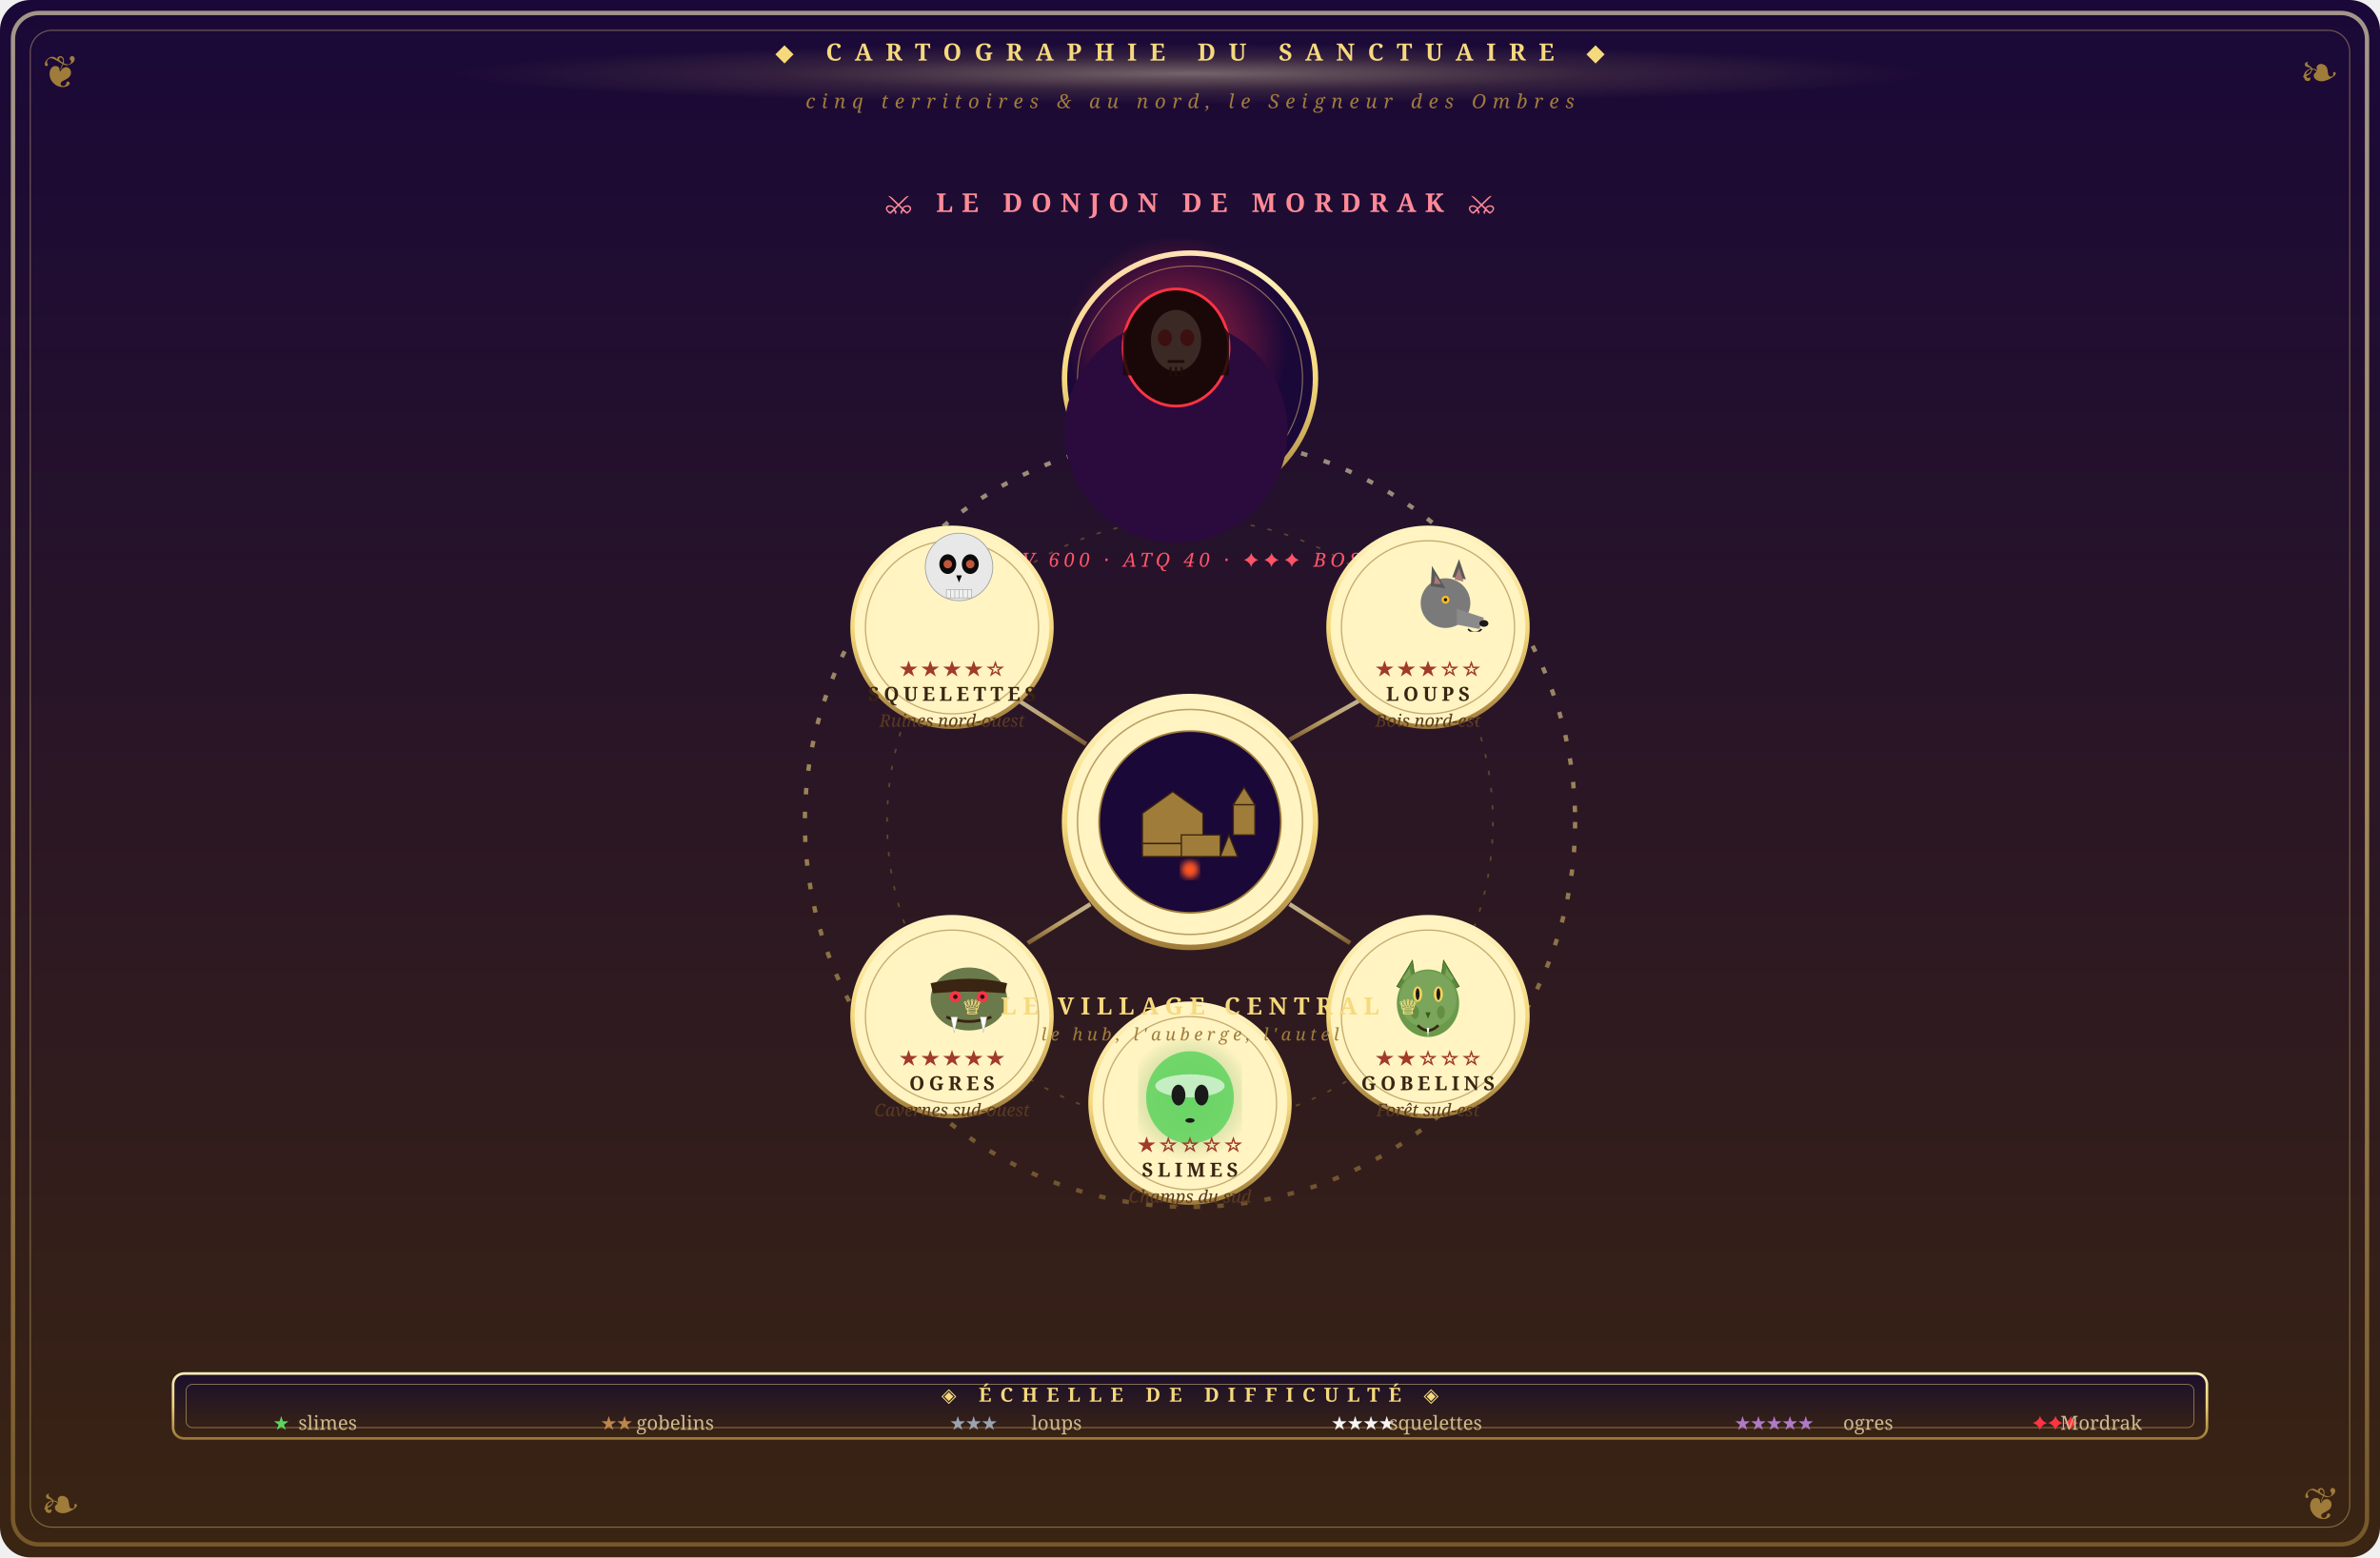
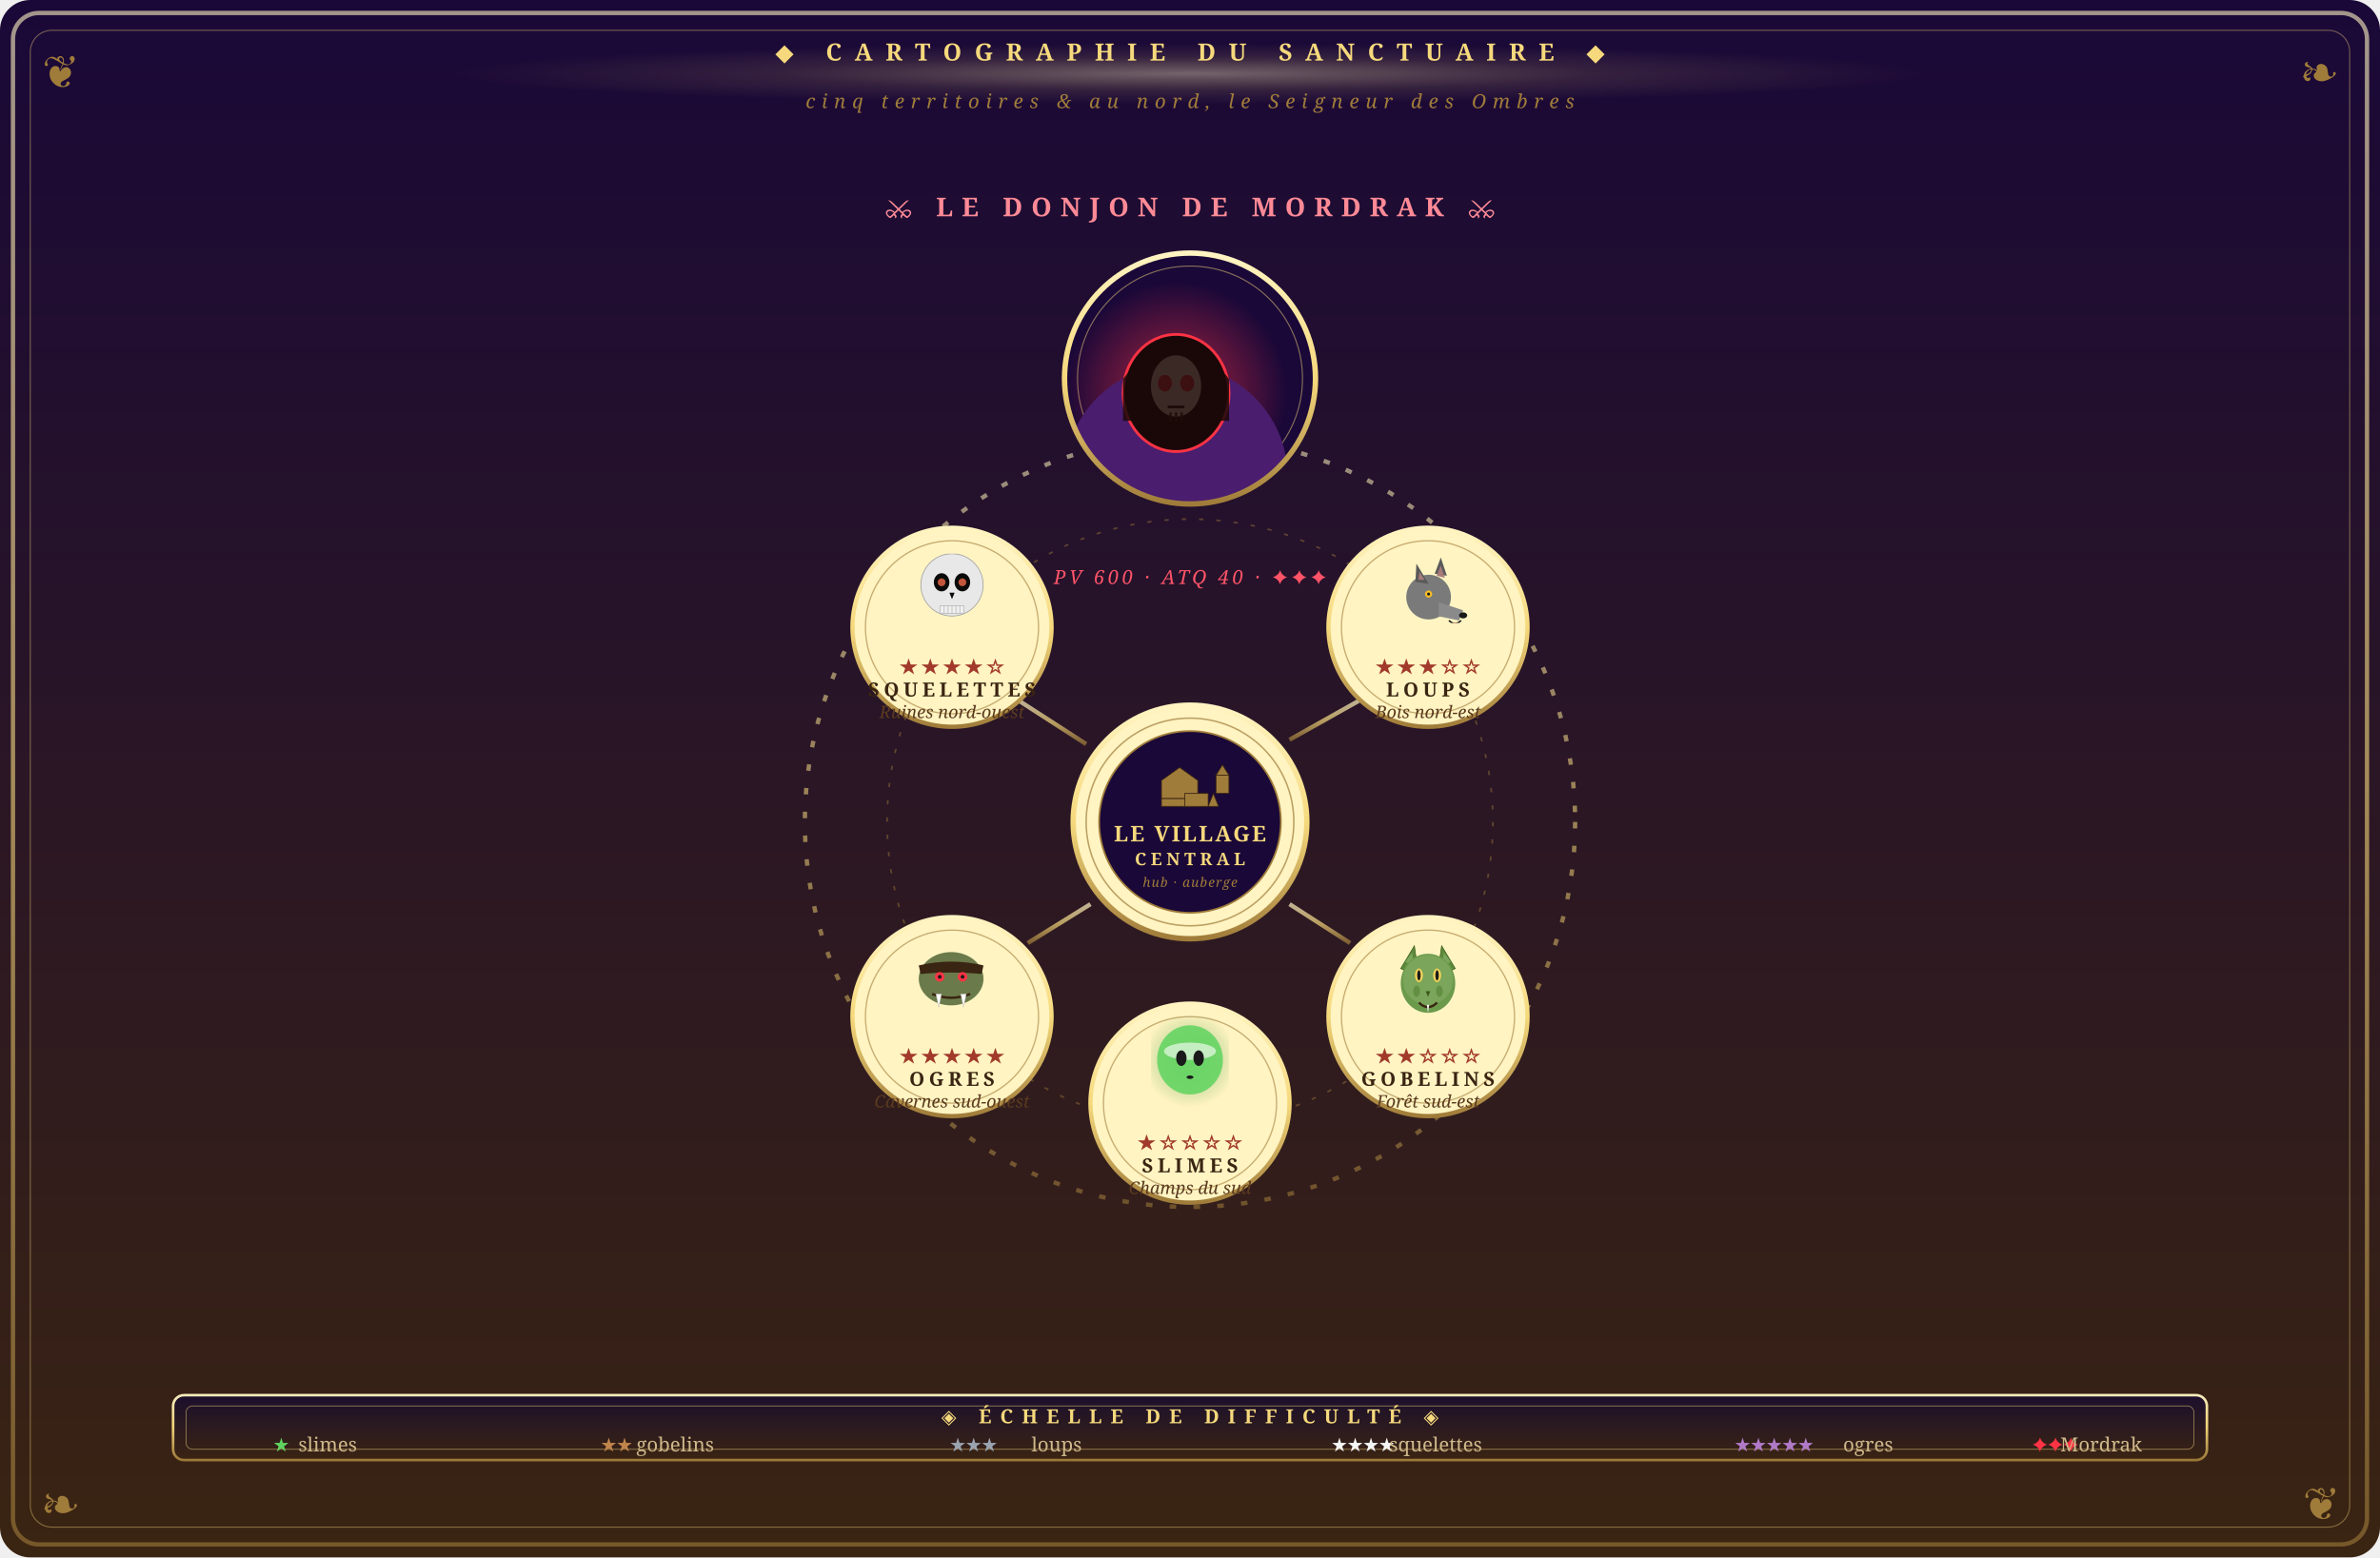
<svg xmlns="http://www.w3.org/2000/svg" viewBox="0 0 1100 720" preserveAspectRatio="xMidYMid meet" role="img" aria-label="Carte du monde d'Eldoria — cinq territoires et le donjon de Mordrak, reliés au Village central">
  <defs>
    <linearGradient id="cmGold" x1="0" y1="0" x2="0" y2="1">
      <stop offset="0%" stop-color="#fff4c2" />
      <stop offset="50%" stop-color="#f6d97c" />
      <stop offset="100%" stop-color="#a07c3a" />
    </linearGradient>
    <linearGradient id="cmParch" x1="0" y1="0" x2="0" y2="1">
      <stop offset="0%" stop-color="#1a0838" />
      <stop offset="100%" stop-color="#3a2412" />
    </linearGradient>
    <linearGradient id="cmDark" x1="0" y1="0" x2="0" y2="1">
      <stop offset="0%" stop-color="#1a0e2e" />
      <stop offset="100%" stop-color="#3a2412" />
    </linearGradient>
    <radialGradient id="cmCenterGlow" cx="0.5" cy="0.5" r="0.5">
      <stop offset="0%" stop-color="#fff4c2" stop-opacity="0.85" />
      <stop offset="55%" stop-color="#f6d97c" stop-opacity="0.25" />
      <stop offset="100%" stop-color="#f6d97c" stop-opacity="0" />
    </radialGradient>
    <radialGradient id="cmBossAura" cx="0.5" cy="0.5" r="0.5">
      <stop offset="0%" stop-color="#ff3344" stop-opacity="0.65" />
      <stop offset="100%" stop-color="#ff3344" stop-opacity="0" />
    </radialGradient>
    <radialGradient id="cmSlimeGlow" cx="0.5" cy="0.5" r="0.5">
      <stop offset="0%" stop-color="#5fd35f" />
      <stop offset="100%" stop-color="#3a8a3a" stop-opacity="0" />
    </radialGradient>
    <filter id="cmBlur">
      <feGaussianBlur stdDeviation="1.4" />
    </filter>
+     <clipPath id="cmClipMordrak">
+       <circle r="58" />
+     </clipPath>
    <symbol id="artSlime" viewBox="-15 50 90 110">
      <circle cx="30" cy="100" r="55" fill="url(#cmSlimeGlow)" opacity="0.6">
        <animate attributeName="r" values="50;60;50" dur="2s" repeatCount="indefinite" />
      </circle>
      <ellipse cx="30" cy="100" rx="38" ry="40" fill="#5fd35f" opacity="0.85" />
      <ellipse cx="30" cy="90" rx="30" ry="10" fill="#fff" opacity="0.6" />
      <ellipse cx="20" cy="98" rx="6" ry="9" fill="#1a1a1a" />
      <ellipse cx="40" cy="98" rx="6" ry="9" fill="#1a1a1a" />
      <ellipse cx="30" cy="120" rx="4" ry="2" fill="#1a1a1a" />
    </symbol>
    <symbol id="artGoblin" viewBox="-10 22 80 80">
      <polygon points="6,52 18,32 22,60" fill="#5a8a3a" stroke="#3a5a1a" stroke-width="0.6" />
      <polygon points="54,52 42,32 38,60" fill="#5a8a3a" stroke="#3a5a1a" stroke-width="0.6" />
      <polygon points="10,46 16,38 18,52" fill="#7aa55a" />
      <polygon points="50,46 44,38 42,52" fill="#7aa55a" />
      <ellipse cx="30" cy="65" rx="24" ry="26" fill="#6a9a4a" />
      <ellipse cx="30" cy="62" rx="22" ry="22" fill="#7aa55a" />
      <ellipse cx="20" cy="72" rx="3" ry="5" fill="#4a7a2a" opacity="0.5" />
      <ellipse cx="40" cy="72" rx="3" ry="5" fill="#4a7a2a" opacity="0.5" />
      <ellipse cx="22" cy="58" rx="3.5" ry="6" fill="#f4d35a" />
      <ellipse cx="22" cy="58" rx="1.5" ry="4.5" fill="#1a1a1a" />
      <ellipse cx="38" cy="58" rx="3.5" ry="6" fill="#f4d35a" />
      <ellipse cx="38" cy="58" rx="1.5" ry="4.5" fill="#1a1a1a" />
      <polygon points="28,72 32,72 30,77" fill="#3a5a1a" />
      <path d="M22,82 Q30,90 38,82" fill="none" stroke="#3a2412" stroke-width="2" />
      <polygon points="29,84 31,84 30,91" fill="#fff" />
    </symbol>
    <symbol id="artLoup" viewBox="-5 30 115 80">
      <ellipse cx="68" cy="85" rx="22" ry="22" fill="#7a7a7a" />
      <polygon points="55,70 56,52 68,72" fill="#5a5a5a" />
      <polygon points="58,68 59,60 64,68" fill="#a87a7a" />
      <polygon points="74,62 80,46 86,64" fill="#5a5a5a" />
      <polygon points="76,64 80,54 84,66" fill="#a87a7a" />
      <polygon points="78,90 102,98 98,108 78,104" fill="#8a8a8a" />
      <ellipse cx="102" cy="103" rx="4" ry="3" fill="#1a1a1a" />
      <path d="M88,108 Q94,114 100,108" fill="none" stroke="#1a1a1a" stroke-width="1.5" />
      <path d="M92,110 Q94,114 96,110" fill="#c2563a" opacity="0.7" />
      <circle cx="68" cy="82" r="3.5" fill="#fbbf24">
        <animate attributeName="opacity" values="0.6;1;0.6" dur="1.6s" repeatCount="indefinite" />
      </circle>
      <circle cx="68" cy="82" r="1.5" fill="#1a1a1a" />
    </symbol>
    <symbol id="artSquelette" viewBox="-10 28 80 60">
      <ellipse cx="35" cy="52" rx="24" ry="24" fill="#e8e8e8" stroke="#a0a0a0" stroke-width="0.6" />
      <ellipse cx="27" cy="50" rx="6" ry="7" fill="#0a0a0a" />
      <ellipse cx="43" cy="50" rx="6" ry="7" fill="#0a0a0a" />
      <circle cx="27" cy="50" r="3" fill="#c2563a">
        <animate attributeName="opacity" values="0.5;1;0.5" dur="1.4s" repeatCount="indefinite" />
      </circle>
      <circle cx="43" cy="50" r="3" fill="#c2563a">
        <animate attributeName="opacity" values="0.5;1;0.5" dur="1.4s" begin="0.3s" repeatCount="indefinite" />
      </circle>
      <polygon points="33,58 37,58 35,63" fill="#0a0a0a" />
      <rect x="26" y="68" width="18" height="6" fill="#f0f0f0" stroke="#a0a0a0" stroke-width="0.4" />
      <line x1="29" y1="68" x2="29" y2="74" stroke="#a0a0a0" stroke-width="0.4" />
      <line x1="32" y1="68" x2="32" y2="74" stroke="#a0a0a0" stroke-width="0.4" />
      <line x1="35" y1="68" x2="35" y2="74" stroke="#a0a0a0" stroke-width="0.4" />
      <line x1="38" y1="68" x2="38" y2="74" stroke="#a0a0a0" stroke-width="0.4" />
      <line x1="41" y1="68" x2="41" y2="74" stroke="#a0a0a0" stroke-width="0.4" />
    </symbol>
    <symbol id="artOgre" viewBox="-15 18 100 100">
      <ellipse cx="50" cy="60" rx="34" ry="28" fill="#6a7a4a" />
      <path d="M16,46 Q50,38 84,46 L82,55 Q50,52 18,55 Z" fill="#3a2412" />
      <circle cx="38" cy="58" r="5" fill="#ff3344">
        <animate attributeName="opacity" values="0.5;1;0.5" dur="1.2s" repeatCount="indefinite" />
      </circle>
      <circle cx="62" cy="58" r="5" fill="#ff3344">
        <animate attributeName="opacity" values="0.5;1;0.5" dur="1.2s" begin="0.3s" repeatCount="indefinite" />
      </circle>
      <circle cx="38" cy="58" r="2" fill="#1a1a1a" />
      <circle cx="62" cy="58" r="2" fill="#1a1a1a" />
      <path d="M30,76 Q50,84 70,76" fill="none" stroke="#3a2412" stroke-width="2.5" />
      <polygon points="34,76 40,76 37,90" fill="#fff" stroke="#a0a0a0" stroke-width="0.3" />
      <polygon points="60,76 66,76 63,90" fill="#fff" stroke="#a0a0a0" stroke-width="0.3" />
    </symbol>
    <symbol id="artMordrak" viewBox="20 0 180 220">
      <circle cx="100" cy="80" r="80" fill="url(#cmBossAura)">
        <animate attributeName="r" values="70;88;70" dur="2.2s" repeatCount="indefinite" />
        <animate attributeName="opacity" values="0.5;1;0.5" dur="2.2s" repeatCount="indefinite" />
      </circle>
-       <ellipse cx="100" cy="140" rx="80" ry="80" fill="#2b0a3d" />
+       <ellipse cx="100" cy="140" rx="80" ry="80" fill="#4a1d6e" />
      <ellipse cx="100" cy="80" rx="38" ry="42" fill="#1a0808" />
      <ellipse cx="100" cy="80" rx="38" ry="42" fill="none" stroke="#ff3344" stroke-width="2" />
      <ellipse cx="100" cy="75" rx="18" ry="22" fill="#f5e6c8" />
      <ellipse cx="92" cy="73" rx="5" ry="6" fill="#ff3344">
        <animate attributeName="opacity" values="0.5;1;0.5" dur="1.1s" repeatCount="indefinite" />
      </ellipse>
      <ellipse cx="108" cy="73" rx="5" ry="6" fill="#ff3344">
        <animate attributeName="opacity" values="0.5;1;0.5" dur="1.1s" begin="0.3s" repeatCount="indefinite" />
      </ellipse>
      <path d="M94,90 L106,90" stroke="#3a2412" stroke-width="2" />
      <path d="M96,94 L96,100 M100,94 L100,100 M104,94 L104,100" stroke="#3a2412" stroke-width="1.5" />
      <path d="M62,70 Q100,20 138,70 L138,100 L62,100 Z" fill="#1a0808" opacity="0.85" />
    </symbol>
  </defs>
  <rect width="1100" height="720" rx="14" fill="url(#cmParch)" />
  <rect x="6" y="6" width="1088" height="708" fill="none" stroke="url(#cmGold)" stroke-width="2" opacity="0.6" rx="12" />
  <rect x="14" y="14" width="1072" height="692" fill="none" stroke="#f6d97c" stroke-width="0.5" opacity="0.4" rx="10" />
  <text x="20" y="40" font-family="Georgia, serif" font-size="20" fill="#a07c3a">❦</text>
  <text x="1080" y="40" font-family="Georgia, serif" font-size="20" fill="#a07c3a" text-anchor="end">❧</text>
  <text x="20" y="702" font-family="Georgia, serif" font-size="20" fill="#a07c3a">❧</text>
  <text x="1080" y="702" font-family="Georgia, serif" font-size="20" fill="#a07c3a" text-anchor="end">❦</text>
  <g transform="translate(550 28)" text-anchor="middle">
    <ellipse cx="0" cy="6" rx="340" ry="14" fill="url(#cmCenterGlow)" opacity="0.45" />
    <text font-family="Georgia, serif" font-size="11" fill="#f6d97c" letter-spacing="6" font-weight="bold">◆  CARTOGRAPHIE DU SANCTUAIRE  ◆</text>
  </g>
  <text x="550" y="50" text-anchor="middle" font-family="Georgia, serif" font-size="9" fill="#a07c3a" font-style="italic" letter-spacing="3">cinq territoires &amp; au nord, le Seigneur des Ombres</text>
  <g transform="translate(550 380)">
    <g>
      <circle r="178" fill="none" stroke="url(#cmGold)" stroke-width="2" stroke-dasharray="3 8" opacity="0.55" />
      <animateTransform attributeName="transform" type="rotate" values="0;360" dur="48s" repeatCount="indefinite" />
    </g>
    <g>
      <circle r="140" fill="none" stroke="#a07c3a" stroke-width="0.8" stroke-dasharray="2 6" opacity="0.45" />
      <animateTransform attributeName="transform" type="rotate" values="360;0" dur="72s" repeatCount="indefinite" />
    </g>
  </g>
  <g transform="translate(550 175)">
-     <circle r="58" fill="#1a0838" stroke="url(#cmGold)" stroke-width="2.5" />
+     <circle r="58" fill="#1a0838" />
    <circle r="52" fill="none" stroke="#f6d97c" stroke-width="0.5" opacity="0.5" />
-     <use href="#artMordrak" x="-58" y="-66" width="116" height="142" />
-   </g>
-   <text x="550" y="98" text-anchor="middle" font-family="Georgia, serif" font-size="12" font-weight="bold" fill="#ff8a96" letter-spacing="4">⚔  LE DONJON DE MORDRAK  ⚔</text>
-   <text x="550" y="262" text-anchor="middle" font-family="Georgia, serif" font-size="9" fill="#ff5468" letter-spacing="2" font-style="italic">PV 600 · ATQ 40 · ✦✦✦ BOSS</text>
-   <line x1="550" y1="320" x2="550" y2="245" stroke="url(#cmGold)" stroke-width="2" opacity="0.55" />
+     <use href="#artMordrak" x="-58" y="-45" width="116" height="142" clip-path="url(#cmClipMordrak)" />
+     <circle r="58" fill="none" stroke="url(#cmGold)" stroke-width="2.5" />
+   </g>
+   <text x="550" y="100" text-anchor="middle" font-family="Georgia, serif" font-size="12" font-weight="bold" fill="#ff8a96" letter-spacing="4">⚔  LE DONJON DE MORDRAK  ⚔</text>
+   <text x="550" y="270" text-anchor="middle" font-family="Georgia, serif" font-size="9" fill="#ff5468" letter-spacing="1.5" font-style="italic">PV 600 · ATQ 40 · ✦✦✦</text>
+   <line x1="550" y1="450" x2="550" y2="464" stroke="url(#cmGold)" stroke-width="2" opacity="0.7" />
  <line x1="502" y1="344" x2="471" y2="324" stroke="url(#cmGold)" stroke-width="2" opacity="0.7" />
  <line x1="596" y1="342" x2="628" y2="324" stroke="url(#cmGold)" stroke-width="2" opacity="0.7" />
  <line x1="596" y1="418" x2="624" y2="436" stroke="url(#cmGold)" stroke-width="2" opacity="0.7" />
-   <line x1="550" y1="442" x2="550" y2="464" stroke="url(#cmGold)" stroke-width="2" opacity="0.7" />
  <line x1="504" y1="418" x2="475" y2="436" stroke="url(#cmGold)" stroke-width="2" opacity="0.7" />
  <g transform="translate(440 290)">
    <circle r="46" fill="#fff4c2" stroke="url(#cmGold)" stroke-width="2" />
    <circle r="40" fill="none" stroke="#a07c3a" stroke-width="0.6" opacity="0.6" />
-     <use href="#artSquelette" x="-26" y="-44" width="52" height="40" />
-     <text x="0" y="22" text-anchor="middle" font-family="Georgia, serif" font-size="9" font-weight="900" fill="#a13a2a" letter-spacing="1">★★★★☆</text>
-     <text x="0" y="34" text-anchor="middle" font-family="Georgia, serif" font-size="9" font-weight="bold" fill="#3a2412" letter-spacing="2">SQUELETTES</text>
-     <text x="0" y="46" text-anchor="middle" font-family="Georgia, serif" font-size="8" fill="#5a3a1f" font-style="italic">Ruines nord-ouest</text>
+     <use href="#artSquelette" x="-27" y="-34" width="48" height="36" />
+     <text x="0" y="21" text-anchor="middle" font-family="Georgia, serif" font-size="9" font-weight="900" fill="#a13a2a" letter-spacing="1">★★★★☆</text>
+     <text x="0" y="32" text-anchor="middle" font-family="Georgia, serif" font-size="9" font-weight="bold" fill="#3a2412" letter-spacing="2">SQUELETTES</text>
+     <text x="0" y="42" text-anchor="middle" font-family="Georgia, serif" font-size="8" fill="#5a3a1f" font-style="italic">Ruines nord-ouest</text>
    <animate attributeName="opacity" values="0.85;1;0.85" dur="3.6s" begin="0s" repeatCount="indefinite" />
  </g>
  <g transform="translate(660 290)">
    <circle r="46" fill="#fff4c2" stroke="url(#cmGold)" stroke-width="2" />
    <circle r="40" fill="none" stroke="#a07c3a" stroke-width="0.6" opacity="0.6" />
-     <use href="#artLoup" x="-30" y="-40" width="60" height="42" />
-     <text x="0" y="22" text-anchor="middle" font-family="Georgia, serif" font-size="9" font-weight="900" fill="#a13a2a" letter-spacing="1">★★★☆☆</text>
-     <text x="0" y="34" text-anchor="middle" font-family="Georgia, serif" font-size="9" font-weight="bold" fill="#3a2412" letter-spacing="2">LOUPS</text>
-     <text x="0" y="46" text-anchor="middle" font-family="Georgia, serif" font-size="8" fill="#5a3a1f" font-style="italic">Bois nord-est</text>
+     <use href="#artLoup" x="-34" y="-40" width="54" height="38" />
+     <text x="0" y="21" text-anchor="middle" font-family="Georgia, serif" font-size="9" font-weight="900" fill="#a13a2a" letter-spacing="1">★★★☆☆</text>
+     <text x="0" y="32" text-anchor="middle" font-family="Georgia, serif" font-size="9" font-weight="bold" fill="#3a2412" letter-spacing="2">LOUPS</text>
+     <text x="0" y="42" text-anchor="middle" font-family="Georgia, serif" font-size="8" fill="#5a3a1f" font-style="italic">Bois nord-est</text>
    <animate attributeName="opacity" values="0.85;1;0.85" dur="3.6s" begin="0.6s" repeatCount="indefinite" />
  </g>
  <g transform="translate(660 470)">
    <circle r="46" fill="#fff4c2" stroke="url(#cmGold)" stroke-width="2" />
    <circle r="40" fill="none" stroke="#a07c3a" stroke-width="0.6" opacity="0.6" />
-     <use href="#artGoblin" x="-24" y="-32" width="48" height="48" />
-     <text x="0" y="22" text-anchor="middle" font-family="Georgia, serif" font-size="9" font-weight="900" fill="#a13a2a" letter-spacing="1">★★☆☆☆</text>
-     <text x="0" y="34" text-anchor="middle" font-family="Georgia, serif" font-size="9" font-weight="bold" fill="#3a2412" letter-spacing="2">GOBELINS</text>
-     <text x="0" y="46" text-anchor="middle" font-family="Georgia, serif" font-size="8" fill="#5a3a1f" font-style="italic">Forêt sud-est</text>
+     <use href="#artGoblin" x="-21" y="-38" width="42" height="42" />
+     <text x="0" y="21" text-anchor="middle" font-family="Georgia, serif" font-size="9" font-weight="900" fill="#a13a2a" letter-spacing="1">★★☆☆☆</text>
+     <text x="0" y="32" text-anchor="middle" font-family="Georgia, serif" font-size="9" font-weight="bold" fill="#3a2412" letter-spacing="2">GOBELINS</text>
+     <text x="0" y="42" text-anchor="middle" font-family="Georgia, serif" font-size="8" fill="#5a3a1f" font-style="italic">Forêt sud-est</text>
    <animate attributeName="opacity" values="0.85;1;0.85" dur="3.6s" begin="1.2s" repeatCount="indefinite" />
  </g>
  <g transform="translate(550 510)">
    <circle r="46" fill="#fff4c2" stroke="url(#cmGold)" stroke-width="2" />
    <circle r="40" fill="none" stroke="#a07c3a" stroke-width="0.6" opacity="0.6" />
-     <use href="#artSlime" x="-24" y="-30" width="48" height="60" />
-     <text x="0" y="22" text-anchor="middle" font-family="Georgia, serif" font-size="9" font-weight="900" fill="#a13a2a" letter-spacing="1">★☆☆☆☆</text>
-     <text x="0" y="34" text-anchor="middle" font-family="Georgia, serif" font-size="9" font-weight="bold" fill="#3a2412" letter-spacing="2">SLIMES</text>
-     <text x="0" y="46" text-anchor="middle" font-family="Georgia, serif" font-size="8" fill="#5a3a1f" font-style="italic">Champs du sud</text>
+     <use href="#artSlime" x="-18" y="-40" width="36" height="44" />
+     <text x="0" y="21" text-anchor="middle" font-family="Georgia, serif" font-size="9" font-weight="900" fill="#a13a2a" letter-spacing="1">★☆☆☆☆</text>
+     <text x="0" y="32" text-anchor="middle" font-family="Georgia, serif" font-size="9" font-weight="bold" fill="#3a2412" letter-spacing="2">SLIMES</text>
+     <text x="0" y="42" text-anchor="middle" font-family="Georgia, serif" font-size="8" fill="#5a3a1f" font-style="italic">Champs du sud</text>
    <animate attributeName="opacity" values="0.85;1;0.85" dur="3.6s" begin="1.8s" repeatCount="indefinite" />
  </g>
  <g transform="translate(440 470)">
    <circle r="46" fill="#fff4c2" stroke="url(#cmGold)" stroke-width="2" />
    <circle r="40" fill="none" stroke="#a07c3a" stroke-width="0.6" opacity="0.6" />
-     <use href="#artOgre" x="-26" y="-30" width="52" height="52" />
-     <text x="0" y="22" text-anchor="middle" font-family="Georgia, serif" font-size="9" font-weight="900" fill="#a13a2a" letter-spacing="1">★★★★★</text>
-     <text x="0" y="34" text-anchor="middle" font-family="Georgia, serif" font-size="9" font-weight="bold" fill="#3a2412" letter-spacing="2">OGRES</text>
-     <text x="0" y="46" text-anchor="middle" font-family="Georgia, serif" font-size="8" fill="#5a3a1f" font-style="italic">Cavernes sud-ouest</text>
+     <use href="#artOgre" x="-29" y="-36" width="44" height="44" />
+     <text x="0" y="21" text-anchor="middle" font-family="Georgia, serif" font-size="9" font-weight="900" fill="#a13a2a" letter-spacing="1">★★★★★</text>
+     <text x="0" y="32" text-anchor="middle" font-family="Georgia, serif" font-size="9" font-weight="bold" fill="#3a2412" letter-spacing="2">OGRES</text>
+     <text x="0" y="42" text-anchor="middle" font-family="Georgia, serif" font-size="8" fill="#5a3a1f" font-style="italic">Cavernes sud-ouest</text>
    <animate attributeName="opacity" values="0.85;1;0.85" dur="3.6s" begin="2.4s" repeatCount="indefinite" />
  </g>
  <g transform="translate(550 380)">
-     <circle r="60" fill="url(#cmCenterGlow)">
-       <animate attributeName="r" values="54;68;54" dur="3.6s" repeatCount="indefinite" />
+     <circle r="56" fill="url(#cmCenterGlow)">
+       <animate attributeName="r" values="50;62;50" dur="3.6s" repeatCount="indefinite" />
      <animate attributeName="opacity" values="0.5;0.95;0.5" dur="3.6s" repeatCount="indefinite" />
    </circle>
-     <circle r="58" fill="#fff4c2" stroke="url(#cmGold)" stroke-width="2.5" />
-     <circle r="52" fill="none" stroke="#a07c3a" stroke-width="0.7" opacity="0.7" />
+     <circle r="54" fill="#fff4c2" stroke="url(#cmGold)" stroke-width="2.5" />
+     <circle r="48" fill="none" stroke="#a07c3a" stroke-width="0.7" opacity="0.7" />
    <circle r="42" fill="#1a0838" stroke="#a07c3a" stroke-width="0.8" />
-     <g transform="translate(0 -2)" fill="#a07c3a" stroke="#3a2412" stroke-width="0.6">
+     <g transform="translate(0 -18) scale(0.6)" fill="#a07c3a" stroke="#3a2412" stroke-width="0.6">
      <polygon points="-22,12 -22,-2 -8,-12 6,-2 6,12" />
      <rect x="-22" y="12" width="28" height="6" />
      <polygon points="-4,18 -4,8 14,8 14,18 18,8 22,18" />
      <rect x="20" y="-6" width="10" height="14" />
      <polygon points="20,-6 25,-14 30,-6" />
    </g>
-     <circle cx="0" cy="22" r="4" fill="#ff5722" filter="url(#cmBlur)">
-       <animate attributeName="r" values="3;6;3" dur="1.4s" repeatCount="indefinite" />
-     </circle>
-   </g>
-   <text x="550" y="469" text-anchor="middle" font-family="Georgia, serif" font-size="11" font-weight="bold" fill="#f6d97c" letter-spacing="3">♕ LE VILLAGE CENTRAL ♕</text>
-   <text x="550" y="481" text-anchor="middle" font-family="Georgia, serif" font-size="8" fill="#a07c3a" font-style="italic" letter-spacing="2">le hub, l'auberge, l'autel</text>
-   <g transform="translate(550 650)">
+     <text x="0" y="9" text-anchor="middle" font-family="Georgia, serif" font-size="10" font-weight="bold" fill="#f6d97c" letter-spacing="1">LE VILLAGE</text>
+     <text x="0" y="20" text-anchor="middle" font-family="Georgia, serif" font-size="8" font-weight="bold" fill="#f6d97c" letter-spacing="2">CENTRAL</text>
+     <text x="0" y="30" text-anchor="middle" font-family="Georgia, serif" font-size="6" fill="#a07c3a" font-style="italic" letter-spacing="0.5">hub · auberge</text>
+   </g>
+   <g transform="translate(550 660)">
    <rect x="-470" y="-15" width="940" height="30" rx="5" fill="url(#cmDark)" stroke="url(#cmGold)" stroke-width="1.2" opacity="0.95" />
    <rect x="-464" y="-10" width="928" height="20" rx="3" fill="none" stroke="#f6d97c" stroke-width="0.4" opacity="0.5" />
    <text x="0" y="-2" text-anchor="middle" font-family="Georgia, serif" font-size="9" fill="#f6d97c" letter-spacing="4" font-weight="bold">◈ ÉCHELLE DE DIFFICULTÉ ◈</text>
    <g font-family="Georgia, serif" font-size="9">
      <text x="-420" y="11" text-anchor="middle" fill="#5fd35f">★</text>
      <text x="-385" y="11" text-anchor="end" fill="#cfb88a">slimes</text>
      <text x="-265" y="11" text-anchor="middle" fill="#c0854a">★★</text>
      <text x="-220" y="11" text-anchor="end" fill="#cfb88a">gobelins</text>
      <text x="-100" y="11" text-anchor="middle" fill="#9aa3b0">★★★</text>
      <text x="-50" y="11" text-anchor="end" fill="#cfb88a">loups</text>
      <text x="80" y="11" text-anchor="middle" fill="#f5f5f5">★★★★</text>
      <text x="135" y="11" text-anchor="end" fill="#cfb88a">squelettes</text>
      <text x="270" y="11" text-anchor="middle" fill="#b07ac8">★★★★★</text>
      <text x="325" y="11" text-anchor="end" fill="#cfb88a">ogres</text>
      <text x="400" y="11" text-anchor="middle" fill="#ff3344">✦✦✦</text>
      <text x="440" y="11" text-anchor="end" fill="#cfb88a">Mordrak</text>
    </g>
  </g>
</svg>
